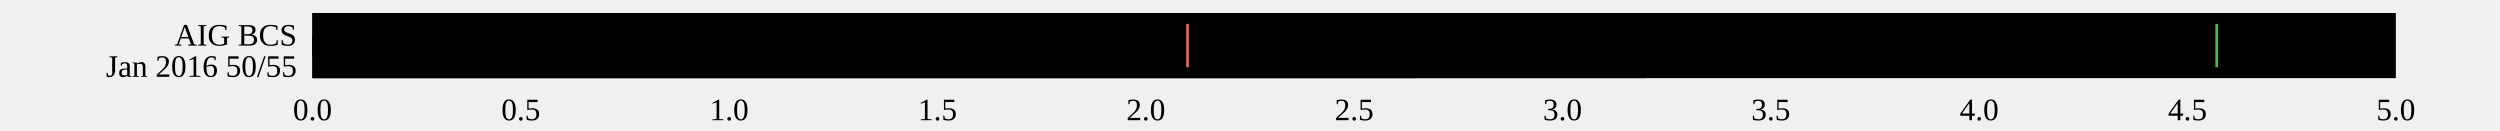
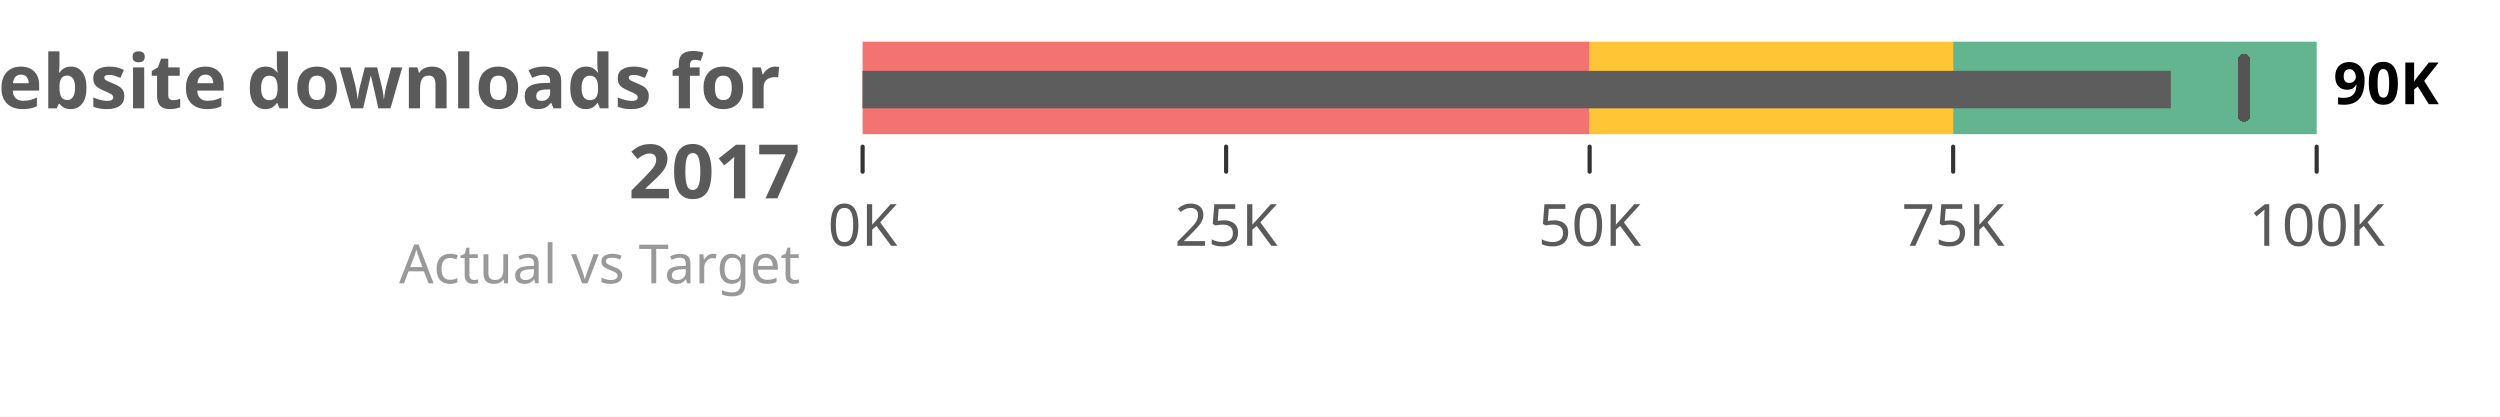
- <svg xmlns="http://www.w3.org/2000/svg" class="bullet" width="960" height="50">
-   <g transform="translate(120,5)">
-     <rect class="range s0" width="800" height="25" x="0" />
-     <rect class="range s1" width="512" height="25" x="0" />
-     <rect class="range s2" width="424" height="25" x="0" />
-     <rect class="measure s0" width="512" height="8.333" x="0" y="8.333" />
-     <rect class="measure s1" width="507.2" height="8.333" x="0" y="8.333" />
-     <line class="marker" x1="336" x2="336" y1="4.167" y2="20.833" style="stroke: tomato;" />
-     <line class="marker" x1="731.2" x2="731.2" y1="4.167" y2="20.833" style="stroke: limegreen;" />
-     <g class="tick" transform="translate(0,0)" style="opacity: 1;">
-       <line y1="25" y2="29.167" />
-       <text text-anchor="middle" dy="1em" y="29.167">0.0</text>
+ <svg xmlns="http://www.w3.org/2000/svg" width="600" height="100" style="overflow:hidden;-webkit-tap-highlight-color:transparent;user-select:none;cursor:default;vertical-align:middle;position:relative;top:-.398px;background-color:#fff">
+   <defs>
+     <clipPath id="a">
+       <path d="M207.025 10H556v22.2H207.025z" />
+     </clipPath>
+     <clipPath id="b">
+       <path d="M207.025 10H556v22.2H207.025z" />
+     </clipPath>
+   </defs>
+   <g class="raphael-group-4-parentgroup">
+     <g class="raphael-group-5-background">
+       <rect width="600" height="100" fill="#fff" rx="0" ry="0" />
+       <rect width="600" height="100" fill="none" rx="0" ry="0" />
    </g>
-     <g class="tick" transform="translate(80, 0)" style="opacity: 1;">
-       <line y1="25" y2="29.167" />
-       <text text-anchor="middle" dy="1em" y="29.167">0.5</text>
+     <g class="raphael-group-27-canvas">
+       <rect width="174.487" height="22.2" x="207.025" y="10" fill="#f27370" rx="0" ry="0" />
+       <rect width="87.244" height="22.2" x="381.513" y="10" fill="#ffc535" rx="0" ry="0" />
+       <rect width="87.244" height="22.2" x="468.756" y="10" fill="#63b590" rx="0" ry="0" />
    </g>
-     <g class="tick" transform="translate(160, 0)" style="opacity: 1;">
-       <line y1="25" y2="29.167" />
-       <text text-anchor="middle" dy="1em" y="29.167">1.0</text>
+     <g class="raphael-group-8-plots">
+       <rect width="314" height="9" x="207" y="17" fill="#5d5d5d" class="raphael-group-69-bar" rx="0" ry="0" />
+       <path fill="none" stroke="#545454" stroke-linecap="round" stroke-width="3" d="M538.551 14.44v13.32" class="raphael-group-71-target" shape-rendering="crispEdges" style="shape-rendering:crispedges" />
    </g>
-     <g class="tick" transform="translate(240, 0)" style="opacity: 1;">
-       <line y1="25" y2="29.167" />
-       <text text-anchor="middle" dy="1em" y="29.167">1.5</text>
+     <g class="raphael-group-10-axistop">
+       <g class="raphael-group-47-axis-Line-group">
+         <g fill="none" stroke="#333" stroke-linecap="round" class="raphael-group-51-axis-line-tick">
+           <path d="M207.025 35.2v6M294.269 35.2v6M381.513 35.2v6M468.756 35.2v6M556 35.2v6" />
+         </g>
+       </g>
+       <g class="raphael-group-49-dataset-Label-group">
+         <g fill="#5a5a5a" class="raphael-group-50-dataset-top-label" font-family="Source Sans Pro" font-size="14" style="font-family:&quot;Source Sans Pro&quot;;font-size:14px;font-weight:400;font-style:normal" text-anchor="middle">
+           <text x="207.025" y="59" style="font-size:14px;text-anchor:middle">0K</text>
+           <text x="294.269" y="59" style="font-size:14px;text-anchor:middle">25K</text>
+           <text x="381.513" y="59" style="font-size:14px;text-anchor:middle">50K</text>
+           <text x="468.756" y="59" style="font-size:14px;text-anchor:middle">75K</text>
+           <text x="556" y="59" style="font-size:14px;text-anchor:middle">100K</text>
+         </g>
+       </g>
    </g>
-     <g class="tick" transform="translate(320, 0)" style="opacity: 1;">
-       <line y1="25" y2="29.167" />
-       <text text-anchor="middle" dy="1em" y="29.167">2.0</text>
+     <g class="raphael-group-12-datalabel" font-family="Source Sans Pro" font-size="14" font-weight="bold" style="font-family:&quot;Source Sans Pro&quot;;font-size:14px;font-weight:700;font-style:normal">
+       <text x="560" y="25" class="raphael-group-70-datalabel" style="text-anchor:start">90K</text>
    </g>
-     <g class="tick" transform="translate(400, 0)" style="opacity: 1;">
-       <line y1="25" y2="29.167" />
-       <text text-anchor="middle" dy="1em" y="29.167">2.5</text>
-     </g>
-     <g class="tick" transform="translate(480, 0)" style="opacity: 1;">
-       <line y1="25" y2="29.167" />
-       <text text-anchor="middle" dy="1em" y="29.167">3.0</text>
-     </g>
-     <g class="tick" transform="translate(560, 0)" style="opacity: 1;">
-       <line y1="25" y2="29.167" />
-       <text text-anchor="middle" dy="1em" y="29.167">3.5</text>
-     </g>
-     <g class="tick" transform="translate(640, 0)" style="opacity: 1;">
-       <line y1="25" y2="29.167" />
-       <text text-anchor="middle" dy="1em" y="29.167">4.0</text>
-     </g>
-     <g class="tick" transform="translate(720, 0)" style="opacity: 1;">
-       <line y1="25" y2="29.167" />
-       <text text-anchor="middle" dy="1em" y="29.167">4.5</text>
-     </g>
-     <g class="tick" transform="translate(800, 0)" style="opacity: 1;">
-       <line y1="25" y2="29.167" />
-       <text text-anchor="middle" dy="1em" y="29.167">5.0</text>
-     </g>
-     <g transform="translate(-6,12.5)" style="text-anchor: end;">
-       <text class="title">AIG BCS</text>
-       <text class="subtitle" dy="1em">Jan 2016 50/55</text>
+     <g class="raphael-group-14-caption" font-family="Source Sans Pro" text-anchor="end">
+       <text x="192.025" y="26" fill="#5a5a5a" font-size="18" font-weight="bold" style="text-anchor:end;font-family:&quot;Source Sans Pro&quot;;font-size:18px;font-weight:700">
+         <tspan x="192.025">Website downloads for</tspan>
+         <tspan x="192.025" dy="21.6">2017</tspan>
+       </text>
+       <text x="192.025" y="68" fill="#999" font-size="13" style="text-anchor:end;font-family:&quot;Source Sans Pro&quot;;font-size:13px;font-weight:400">Actual vs Target</text>
    </g>
  </g>
</svg>
